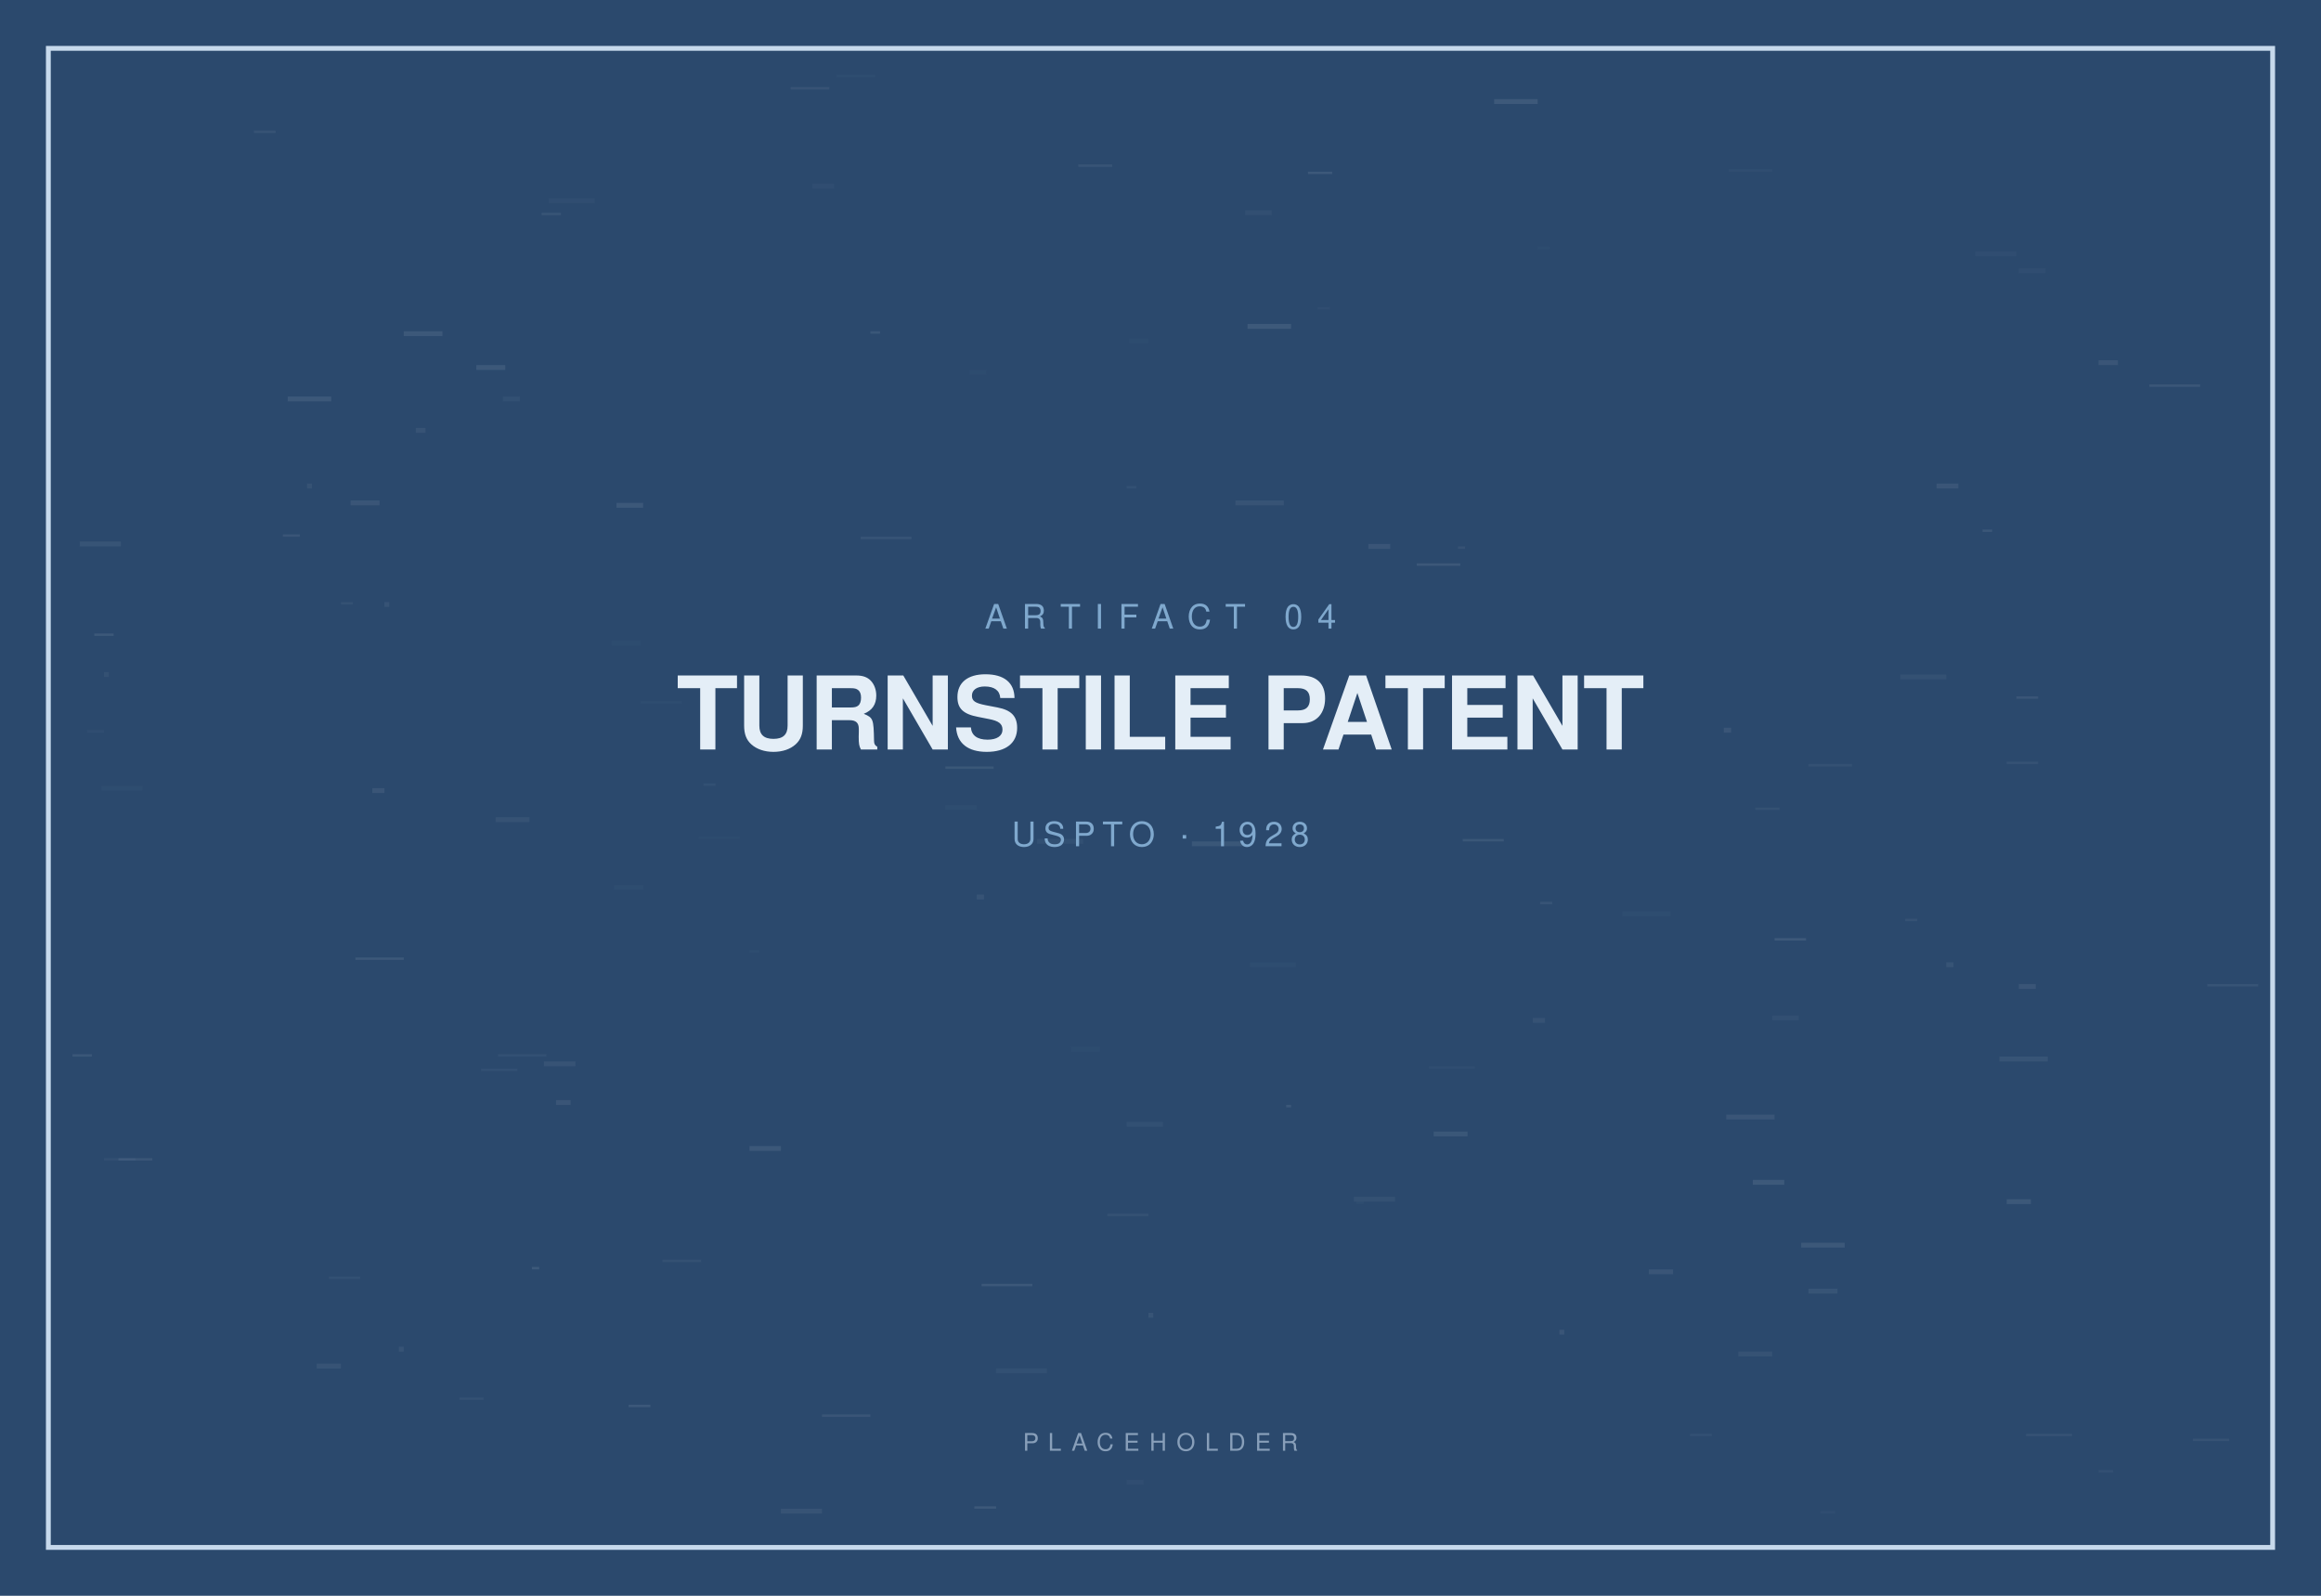
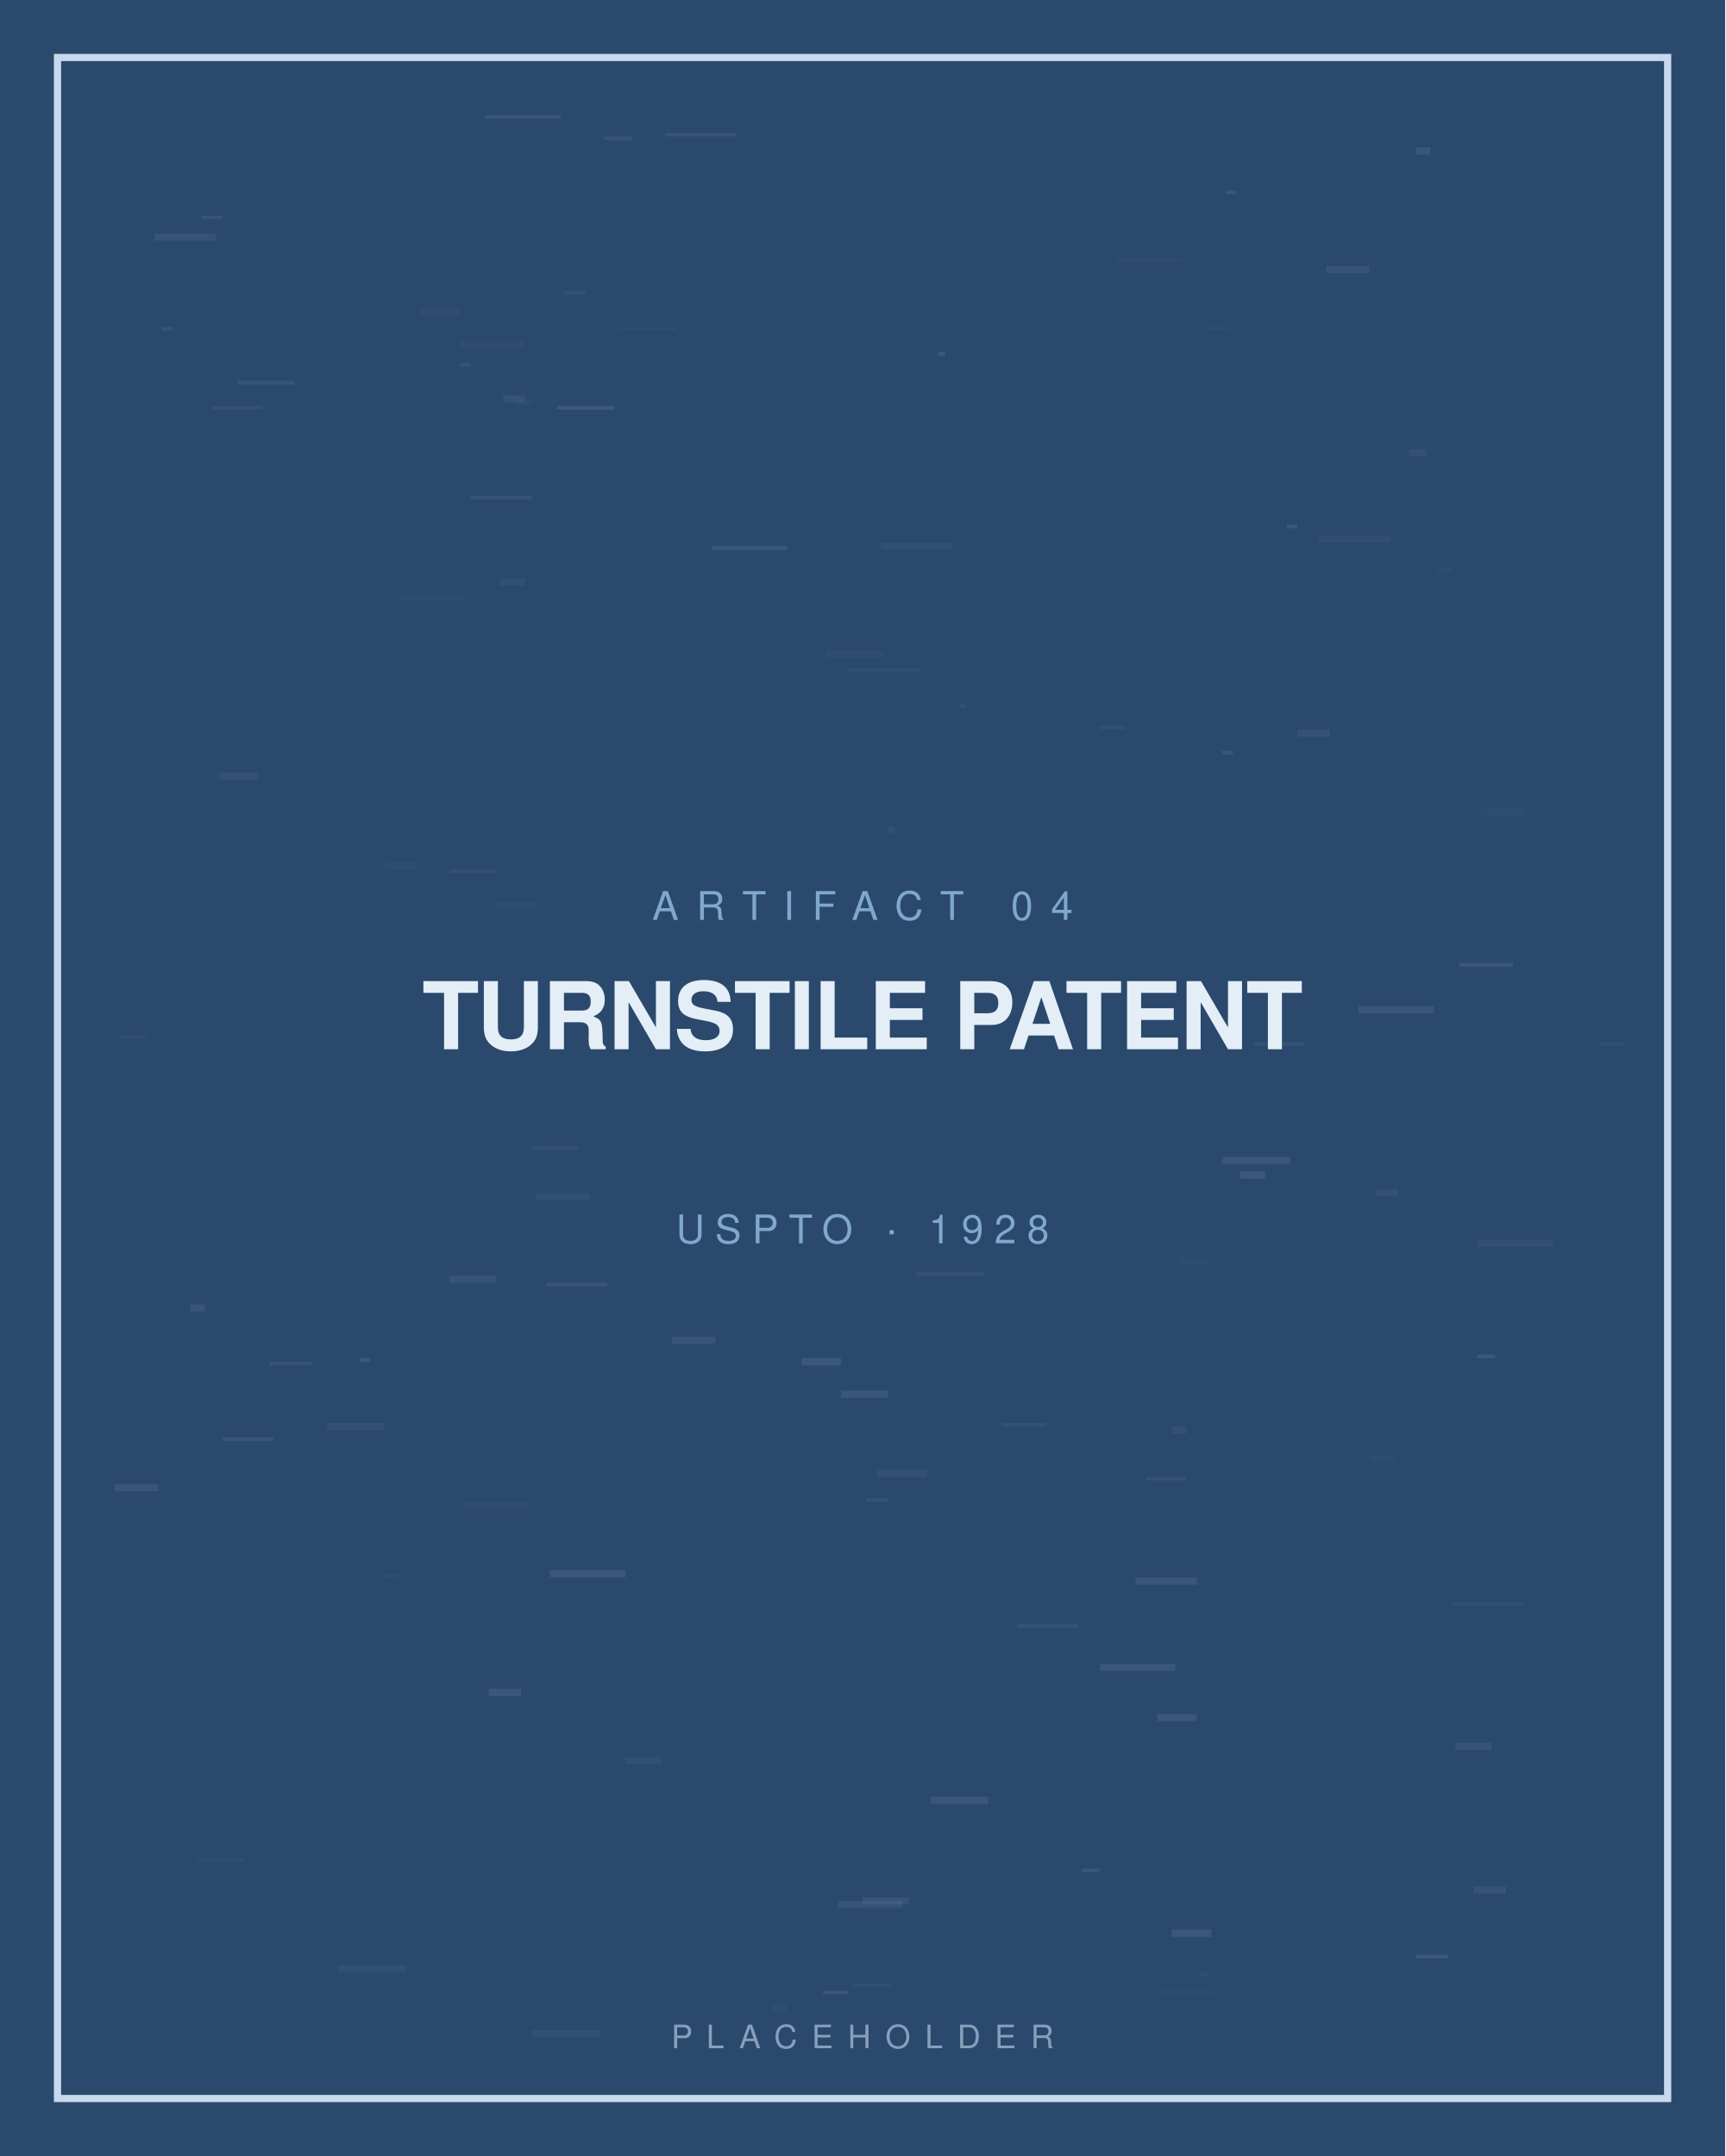
- <svg xmlns="http://www.w3.org/2000/svg" viewBox="0 0 960 660" width="960" height="660" aria-label="TURNSTILE PATENT placeholder">
-   <rect width="960" height="660" fill="#2b496d" />
-   <rect x="20" y="20" width="920" height="620" fill="none" stroke="#c7d9ec" stroke-width="2" />
+ <svg xmlns="http://www.w3.org/2000/svg" viewBox="0 0 480 600" width="480" height="600" aria-label="TURNSTILE PATENT placeholder">
+   <rect width="480" height="600" fill="#2b496d" />
+   <rect x="16" y="16" width="448" height="568" fill="none" stroke="#c7d9ec" stroke-width="2" />
  <g opacity="0.7">
-     <rect x="43" y="479" width="13" height="1" fill="#e4eef7" opacity="0.05" />
-     <rect x="745" y="514" width="18" height="2" fill="#e4eef7" opacity="0.13" />
-     <rect x="274" y="521" width="16" height="1" fill="#e4eef7" opacity="0.07" />
-     <rect x="516" y="134" width="18" height="2" fill="#e4eef7" opacity="0.14" />
-     <rect x="913" y="407" width="21" height="1" fill="#e4eef7" opacity="0.10" />
-     <rect x="586" y="233" width="18" height="1" fill="#e4eef7" opacity="0.13" />
-     <rect x="147" y="396" width="20" height="1" fill="#e4eef7" opacity="0.13" />
-     <rect x="591" y="441" width="19" height="1" fill="#e4eef7" opacity="0.04" />
-     <rect x="141" y="249" width="5" height="1" fill="#e4eef7" opacity="0.07" />
-     <rect x="412" y="566" width="21" height="2" fill="#e4eef7" opacity="0.06" />
-     <rect x="255" y="208" width="11" height="2" fill="#e4eef7" opacity="0.13" />
-     <rect x="868" y="608" width="6" height="1" fill="#e4eef7" opacity="0.06" />
-     <rect x="889" y="159" width="21" height="1" fill="#e4eef7" opacity="0.12" />
-     <rect x="699" y="593" width="9" height="1" fill="#e4eef7" opacity="0.06" />
-     <rect x="560" y="495" width="17" height="2" fill="#e4eef7" opacity="0.07" />
-     <rect x="253" y="265" width="12" height="2" fill="#e4eef7" opacity="0.02" />
-     <rect x="605" y="347" width="17" height="1" fill="#e4eef7" opacity="0.12" />
-     <rect x="561" y="497" width="3" height="1" fill="#e4eef7" opacity="0.03" />
-     <rect x="682" y="525" width="10" height="2" fill="#e4eef7" opacity="0.11" />
-     <rect x="636" y="102" width="5" height="1" fill="#e4eef7" opacity="0.02" />
-     <rect x="715" y="70" width="18" height="1" fill="#e4eef7" opacity="0.04" />
-     <rect x="446" y="68" width="14" height="1" fill="#e4eef7" opacity="0.10" />
-     <rect x="310" y="393" width="4" height="1" fill="#e4eef7" opacity="0.03" />
-     <rect x="33" y="224" width="17" height="2" fill="#e4eef7" opacity="0.10" />
-     <rect x="713" y="301" width="3" height="2" fill="#e4eef7" opacity="0.11" />
-     <rect x="603" y="226" width="3" height="1" fill="#e4eef7" opacity="0.08" />
-     <rect x="466" y="201" width="4" height="1" fill="#e4eef7" opacity="0.06" />
-     <rect x="391" y="333" width="13" height="2" fill="#e4eef7" opacity="0.03" />
-     <rect x="838" y="593" width="19" height="1" fill="#e4eef7" opacity="0.08" />
-     <rect x="208" y="164" width="7" height="2" fill="#e4eef7" opacity="0.06" />
-     <rect x="868" y="149" width="8" height="2" fill="#e4eef7" opacity="0.11" />
-     <rect x="199" y="442" width="15" height="1" fill="#e4eef7" opacity="0.06" />
-     <rect x="360" y="137" width="4" height="1" fill="#e4eef7" opacity="0.12" />
-     <rect x="726" y="334" width="10" height="1" fill="#e4eef7" opacity="0.07" />
-     <rect x="466" y="464" width="15" height="2" fill="#e4eef7" opacity="0.06" />
-     <rect x="458" y="502" width="17" height="1" fill="#e4eef7" opacity="0.07" />
-     <rect x="310" y="474" width="13" height="2" fill="#e4eef7" opacity="0.13" />
-     <rect x="820" y="219" width="4" height="1" fill="#e4eef7" opacity="0.12" />
-     <rect x="645" y="550" width="2" height="2" fill="#e4eef7" opacity="0.11" />
-     <rect x="36" y="302" width="7" height="1" fill="#e4eef7" opacity="0.04" />
-     <rect x="131" y="564" width="10" height="2" fill="#e4eef7" opacity="0.09" />
-     <rect x="206" y="436" width="20" height="1" fill="#e4eef7" opacity="0.06" />
-     <rect x="391" y="317" width="20" height="1" fill="#e4eef7" opacity="0.12" />
-     <rect x="493" y="348" width="21" height="2" fill="#e4eef7" opacity="0.12" />
-     <rect x="30" y="436" width="8" height="1" fill="#e4eef7" opacity="0.12" />
-     <rect x="429" y="347" width="19" height="2" fill="#e4eef7" opacity="0.06" />
-     <rect x="637" y="373" width="5" height="1" fill="#e4eef7" opacity="0.10" />
-     <rect x="805" y="398" width="3" height="2" fill="#e4eef7" opacity="0.10" />
-     <rect x="42" y="325" width="17" height="2" fill="#e4eef7" opacity="0.03" />
-     <rect x="830" y="315" width="13" height="1" fill="#e4eef7" opacity="0.08" />
-     <rect x="748" y="533" width="12" height="2" fill="#e4eef7" opacity="0.10" />
-     <rect x="404" y="370" width="3" height="2" fill="#e4eef7" opacity="0.09" />
-     <rect x="346" y="31" width="16" height="1" fill="#e4eef7" opacity="0.03" />
-     <rect x="748" y="316" width="18" height="1" fill="#e4eef7" opacity="0.07" />
-     <rect x="323" y="624" width="17" height="2" fill="#e4eef7" opacity="0.09" />
-     <rect x="801" y="200" width="9" height="2" fill="#e4eef7" opacity="0.11" />
-     <rect x="356" y="222" width="21" height="1" fill="#e4eef7" opacity="0.10" />
-     <rect x="165" y="557" width="2" height="2" fill="#e4eef7" opacity="0.09" />
-     <rect x="515" y="87" width="11" height="2" fill="#e4eef7" opacity="0.05" />
-     <rect x="719" y="559" width="14" height="2" fill="#e4eef7" opacity="0.08" />
-     <rect x="817" y="104" width="17" height="2" fill="#e4eef7" opacity="0.04" />
-     <rect x="154" y="326" width="5" height="2" fill="#e4eef7" opacity="0.11" />
-     <rect x="634" y="421" width="5" height="2" fill="#e4eef7" opacity="0.08" />
-     <rect x="467" y="140" width="8" height="2" fill="#e4eef7" opacity="0.02" />
-     <rect x="145" y="207" width="12" height="2" fill="#e4eef7" opacity="0.11" />
-     <rect x="714" y="461" width="20" height="2" fill="#e4eef7" opacity="0.11" />
-     <rect x="265" y="290" width="17" height="1" fill="#e4eef7" opacity="0.03" />
-     <rect x="127" y="200" width="2" height="2" fill="#e4eef7" opacity="0.08" />
-     <rect x="532" y="457" width="2" height="1" fill="#e4eef7" opacity="0.13" />
-     <rect x="167" y="137" width="16" height="2" fill="#e4eef7" opacity="0.13" />
-     <rect x="205" y="338" width="14" height="2" fill="#e4eef7" opacity="0.08" />
-     <rect x="733" y="420" width="11" height="2" fill="#e4eef7" opacity="0.05" />
-     <rect x="117" y="221" width="7" height="1" fill="#e4eef7" opacity="0.11" />
-     <rect x="466" y="612" width="7" height="2" fill="#e4eef7" opacity="0.04" />
-     <rect x="734" y="388" width="13" height="1" fill="#e4eef7" opacity="0.14" />
-     <rect x="618" y="41" width="18" height="2" fill="#e4eef7" opacity="0.14" />
-     <rect x="827" y="437" width="20" height="2" fill="#e4eef7" opacity="0.10" />
-     <rect x="197" y="151" width="12" height="2" fill="#e4eef7" opacity="0.13" />
-     <rect x="254" y="366" width="12" height="2" fill="#e4eef7" opacity="0.03" />
-     <rect x="403" y="623" width="9" height="1" fill="#e4eef7" opacity="0.13" />
-     <rect x="835" y="407" width="7" height="2" fill="#e4eef7" opacity="0.11" />
-     <rect x="119" y="164" width="18" height="2" fill="#e4eef7" opacity="0.13" />
-     <rect x="220" y="524" width="3" height="1" fill="#e4eef7" opacity="0.14" />
-     <rect x="786" y="279" width="19" height="2" fill="#e4eef7" opacity="0.07" />
-     <rect x="43" y="278" width="2" height="2" fill="#e4eef7" opacity="0.07" />
-     <rect x="291" y="324" width="5" height="1" fill="#e4eef7" opacity="0.06" />
-     <rect x="39" y="262" width="8" height="1" fill="#e4eef7" opacity="0.13" />
-     <rect x="545" y="127" width="5" height="1" fill="#e4eef7" opacity="0.04" />
-     <rect x="49" y="479" width="14" height="1" fill="#e4eef7" opacity="0.11" />
-     <rect x="753" y="625" width="6" height="1" fill="#e4eef7" opacity="0.04" />
-     <rect x="225" y="439" width="13" height="2" fill="#e4eef7" opacity="0.09" />
-     <rect x="159" y="249" width="2" height="2" fill="#e4eef7" opacity="0.09" />
-     <rect x="475" y="543" width="2" height="2" fill="#e4eef7" opacity="0.10" />
-     <rect x="224" y="88" width="8" height="1" fill="#e4eef7" opacity="0.10" />
-     <rect x="401" y="153" width="7" height="2" fill="#e4eef7" opacity="0.02" />
-     <rect x="406" y="531" width="21" height="1" fill="#e4eef7" opacity="0.13" />
-     <rect x="340" y="585" width="20" height="1" fill="#e4eef7" opacity="0.11" />
-     <rect x="834" y="288" width="9" height="1" fill="#e4eef7" opacity="0.11" />
-     <rect x="835" y="111" width="11" height="2" fill="#e4eef7" opacity="0.04" />
-     <rect x="327" y="36" width="16" height="1" fill="#e4eef7" opacity="0.09" />
-     <rect x="260" y="581" width="9" height="1" fill="#e4eef7" opacity="0.13" />
-     <rect x="788" y="380" width="5" height="1" fill="#e4eef7" opacity="0.08" />
-     <rect x="230" y="455" width="6" height="2" fill="#e4eef7" opacity="0.11" />
-     <rect x="511" y="207" width="20" height="2" fill="#e4eef7" opacity="0.09" />
-     <rect x="190" y="578" width="10" height="1" fill="#e4eef7" opacity="0.07" />
-     <rect x="593" y="468" width="14" height="2" fill="#e4eef7" opacity="0.12" />
-     <rect x="336" y="76" width="9" height="2" fill="#e4eef7" opacity="0.04" />
-     <rect x="289" y="346" width="17" height="1" fill="#e4eef7" opacity="0.02" />
-     <rect x="136" y="528" width="13" height="1" fill="#e4eef7" opacity="0.06" />
-     <rect x="105" y="54" width="9" height="1" fill="#e4eef7" opacity="0.09" />
-     <rect x="671" y="377" width="20" height="2" fill="#e4eef7" opacity="0.03" />
-     <rect x="227" y="82" width="19" height="2" fill="#e4eef7" opacity="0.04" />
-     <rect x="907" y="595" width="15" height="1" fill="#e4eef7" opacity="0.08" />
-     <rect x="725" y="488" width="13" height="2" fill="#e4eef7" opacity="0.14" />
-     <rect x="541" y="71" width="10" height="1" fill="#e4eef7" opacity="0.14" />
-     <rect x="566" y="225" width="9" height="2" fill="#e4eef7" opacity="0.11" />
-     <rect x="172" y="177" width="4" height="2" fill="#e4eef7" opacity="0.09" />
-     <rect x="830" y="496" width="10" height="2" fill="#e4eef7" opacity="0.13" />
-     <rect x="517" y="398" width="19" height="2" fill="#e4eef7" opacity="0.03" />
-     <rect x="443" y="433" width="12" height="2" fill="#e4eef7" opacity="0.02" />
+     <rect x="340" y="322" width="19" height="2" fill="#e4eef7" opacity="0.12" />
+     <rect x="223" y="378" width="11" height="2" fill="#e4eef7" opacity="0.13" />
+     <rect x="334" y="549" width="2" height="1" fill="#e4eef7" opacity="0.05" />
+     <rect x="100" y="378" width="3" height="1" fill="#e4eef7" opacity="0.13" />
+     <rect x="149" y="332" width="15" height="2" fill="#e4eef7" opacity="0.06" />
+     <rect x="316" y="439" width="17" height="2" fill="#e4eef7" opacity="0.12" />
+     <rect x="53" y="363" width="4" height="2" fill="#e4eef7" opacity="0.11" />
+     <rect x="153" y="437" width="21" height="2" fill="#e4eef7" opacity="0.12" />
+     <rect x="406" y="268" width="15" height="1" fill="#e4eef7" opacity="0.13" />
+     <rect x="198" y="152" width="21" height="1" fill="#e4eef7" opacity="0.13" />
+     <rect x="155" y="113" width="16" height="1" fill="#e4eef7" opacity="0.14" />
+     <rect x="392" y="125" width="5" height="2" fill="#e4eef7" opacity="0.07" />
+     <rect x="411" y="377" width="5" height="1" fill="#e4eef7" opacity="0.13" />
+     <rect x="255" y="354" width="19" height="1" fill="#e4eef7" opacity="0.08" />
+     <rect x="61" y="215" width="11" height="2" fill="#e4eef7" opacity="0.07" />
+     <rect x="75" y="379" width="12" height="1" fill="#e4eef7" opacity="0.09" />
+     <rect x="319" y="411" width="11" height="1" fill="#e4eef7" opacity="0.08" />
+     <rect x="111" y="166" width="18" height="1" fill="#e4eef7" opacity="0.03" />
+     <rect x="215" y="558" width="4" height="2" fill="#e4eef7" opacity="0.03" />
+     <rect x="361" y="203" width="9" height="2" fill="#e4eef7" opacity="0.08" />
+     <rect x="172" y="91" width="16" height="1" fill="#e4eef7" opacity="0.03" />
+     <rect x="394" y="41" width="4" height="2" fill="#e4eef7" opacity="0.12" />
+     <rect x="259" y="500" width="16" height="2" fill="#e4eef7" opacity="0.12" />
+     <rect x="306" y="202" width="7" height="1" fill="#e4eef7" opacity="0.06" />
+     <rect x="129" y="418" width="18" height="2" fill="#e4eef7" opacity="0.04" />
+     <rect x="367" y="149" width="20" height="2" fill="#e4eef7" opacity="0.05" />
+     <rect x="187" y="372" width="12" height="2" fill="#e4eef7" opacity="0.11" />
+     <rect x="157" y="81" width="6" height="1" fill="#e4eef7" opacity="0.07" />
+     <rect x="135" y="32" width="21" height="1" fill="#e4eef7" opacity="0.12" />
+     <rect x="56" y="60" width="6" height="1" fill="#e4eef7" opacity="0.10" />
+     <rect x="233" y="529" width="18" height="2" fill="#e4eef7" opacity="0.09" />
+     <rect x="322" y="477" width="11" height="2" fill="#e4eef7" opacity="0.12" />
+     <rect x="322" y="554" width="16" height="1" fill="#e4eef7" opacity="0.02" />
+     <rect x="245" y="151" width="20" height="2" fill="#e4eef7" opacity="0.06" />
+     <rect x="152" y="357" width="17" height="1" fill="#e4eef7" opacity="0.11" />
+     <rect x="326" y="397" width="4" height="2" fill="#e4eef7" opacity="0.07" />
+     <rect x="326" y="537" width="11" height="2" fill="#e4eef7" opacity="0.13" />
+     <rect x="94" y="547" width="19" height="2" fill="#e4eef7" opacity="0.06" />
+     <rect x="230" y="181" width="16" height="2" fill="#e4eef7" opacity="0.04" />
+     <rect x="369" y="74" width="12" height="2" fill="#e4eef7" opacity="0.09" />
+     <rect x="411" y="345" width="21" height="2" fill="#e4eef7" opacity="0.05" />
+     <rect x="66" y="106" width="16" height="1" fill="#e4eef7" opacity="0.10" />
+     <rect x="349" y="290" width="14" height="1" fill="#e4eef7" opacity="0.08" />
+     <rect x="140" y="110" width="6" height="2" fill="#e4eef7" opacity="0.08" />
+     <rect x="107" y="240" width="9" height="2" fill="#e4eef7" opacity="0.03" />
+     <rect x="125" y="242" width="13" height="1" fill="#e4eef7" opacity="0.07" />
+     <rect x="174" y="489" width="10" height="2" fill="#e4eef7" opacity="0.06" />
+     <rect x="55" y="517" width="13" height="1" fill="#e4eef7" opacity="0.03" />
+     <rect x="336" y="91" width="6" height="1" fill="#e4eef7" opacity="0.04" />
+     <rect x="234" y="387" width="13" height="2" fill="#e4eef7" opacity="0.12" />
+     <rect x="138" y="251" width="11" height="2" fill="#e4eef7" opacity="0.03" />
+     <rect x="311" y="72" width="18" height="1" fill="#e4eef7" opacity="0.04" />
+     <rect x="91" y="396" width="16" height="2" fill="#e4eef7" opacity="0.07" />
+     <rect x="400" y="158" width="4" height="1" fill="#e4eef7" opacity="0.03" />
+     <rect x="244" y="409" width="14" height="2" fill="#e4eef7" opacity="0.07" />
+     <rect x="32" y="413" width="12" height="2" fill="#e4eef7" opacity="0.11" />
+     <rect x="33" y="288" width="8" height="1" fill="#e4eef7" opacity="0.04" />
+     <rect x="43" y="65" width="17" height="2" fill="#e4eef7" opacity="0.09" />
+     <rect x="405" y="485" width="10" height="2" fill="#e4eef7" opacity="0.09" />
+     <rect x="412" y="225" width="12" height="2" fill="#e4eef7" opacity="0.03" />
+     <rect x="148" y="319" width="13" height="1" fill="#e4eef7" opacity="0.07" />
+     <rect x="237" y="552" width="11" height="1" fill="#e4eef7" opacity="0.05" />
+     <rect x="306" y="463" width="21" height="2" fill="#e4eef7" opacity="0.12" />
+     <rect x="62" y="400" width="14" height="1" fill="#e4eef7" opacity="0.11" />
+     <rect x="410" y="525" width="9" height="2" fill="#e4eef7" opacity="0.09" />
+     <rect x="125" y="355" width="13" height="2" fill="#e4eef7" opacity="0.10" />
+     <rect x="394" y="544" width="9" height="1" fill="#e4eef7" opacity="0.14" />
+     <rect x="168" y="38" width="8" height="1" fill="#e4eef7" opacity="0.09" />
+     <rect x="283" y="452" width="17" height="1" fill="#e4eef7" opacity="0.08" />
+     <rect x="345" y="326" width="7" height="2" fill="#e4eef7" opacity="0.13" />
+     <rect x="131" y="138" width="17" height="1" fill="#e4eef7" opacity="0.09" />
+     <rect x="358" y="146" width="3" height="1" fill="#e4eef7" opacity="0.14" />
+     <rect x="128" y="101" width="3" height="1" fill="#e4eef7" opacity="0.09" />
+     <rect x="240" y="528" width="13" height="2" fill="#e4eef7" opacity="0.10" />
+     <rect x="261" y="98" width="2" height="1" fill="#e4eef7" opacity="0.14" />
+     <rect x="139" y="161" width="7" height="2" fill="#e4eef7" opacity="0.06" />
+     <rect x="247" y="230" width="2" height="2" fill="#e4eef7" opacity="0.05" />
+     <rect x="106" y="438" width="5" height="1" fill="#e4eef7" opacity="0.03" />
+     <rect x="144" y="111" width="4" height="2" fill="#e4eef7" opacity="0.03" />
+     <rect x="148" y="565" width="19" height="2" fill="#e4eef7" opacity="0.06" />
+     <rect x="128" y="95" width="18" height="2" fill="#e4eef7" opacity="0.04" />
+     <rect x="117" y="86" width="11" height="2" fill="#e4eef7" opacity="0.04" />
+     <rect x="236" y="186" width="20" height="1" fill="#e4eef7" opacity="0.06" />
+     <rect x="383" y="331" width="6" height="2" fill="#e4eef7" opacity="0.07" />
+     <rect x="445" y="290" width="7" height="1" fill="#e4eef7" opacity="0.05" />
+     <rect x="136" y="470" width="9" height="2" fill="#e4eef7" opacity="0.13" />
+     <rect x="229" y="554" width="7" height="1" fill="#e4eef7" opacity="0.11" />
+     <rect x="328" y="350" width="8" height="2" fill="#e4eef7" opacity="0.02" />
+     <rect x="340" y="209" width="3" height="1" fill="#e4eef7" opacity="0.12" />
+     <rect x="301" y="520" width="5" height="1" fill="#e4eef7" opacity="0.12" />
+     <rect x="279" y="396" width="12" height="1" fill="#e4eef7" opacity="0.07" />
+     <rect x="59" y="113" width="14" height="1" fill="#e4eef7" opacity="0.07" />
+     <rect x="404" y="446" width="20" height="1" fill="#e4eef7" opacity="0.05" />
+     <rect x="341" y="53" width="3" height="1" fill="#e4eef7" opacity="0.11" />
+     <rect x="381" y="405" width="7" height="2" fill="#e4eef7" opacity="0.02" />
+     <rect x="185" y="37" width="20" height="1" fill="#e4eef7" opacity="0.09" />
+     <rect x="378" y="280" width="21" height="2" fill="#e4eef7" opacity="0.11" />
+     <rect x="45" y="91" width="3" height="1" fill="#e4eef7" opacity="0.09" />
+     <rect x="267" y="196" width="2" height="1" fill="#e4eef7" opacity="0.07" />
+     <rect x="241" y="417" width="6" height="1" fill="#e4eef7" opacity="0.08" />
  </g>
-   <g transform="translate(480, 300)" text-anchor="middle" font-family="Helvetica, Arial, sans-serif">
-     <text font-size="14" letter-spacing="6" fill="#7fa8cd" y="-40">ARTIFACT 04</text>
-     <text font-size="42" font-weight="800" fill="#e4eef7" y="10" letter-spacing="-0.5">TURNSTILE PATENT</text>
-     <text font-size="14" fill="#7fa8cd" y="50" letter-spacing="3">USPTO · 1928</text>
+   <g text-anchor="middle" font-family="Helvetica, Arial, sans-serif">
+     <text font-size="11" letter-spacing="5" fill="#7fa8cd" x="240" y="256">ARTIFACT 04</text>
+     <g transform="translate(240, 292)">
+       <text font-size="26" font-weight="800" fill="#e4eef7" letter-spacing="-0.5" x="0" y="0">TURNSTILE PATENT</text>
+     </g>
+     <text font-size="11" letter-spacing="3" fill="#7fa8cd" x="240" y="346">USPTO · 1928</text>
  </g>
-   <g transform="translate(480, 600)" text-anchor="middle" font-family="Helvetica, Arial, sans-serif">
-     <text font-size="10" letter-spacing="4" fill="#c7d9ec" opacity="0.6">PLACEHOLDER</text>
-   </g>
+   <text x="240" y="570" text-anchor="middle" font-family="Helvetica, Arial, sans-serif" font-size="9" letter-spacing="4" fill="#c7d9ec" opacity="0.6">PLACEHOLDER</text>
</svg>
